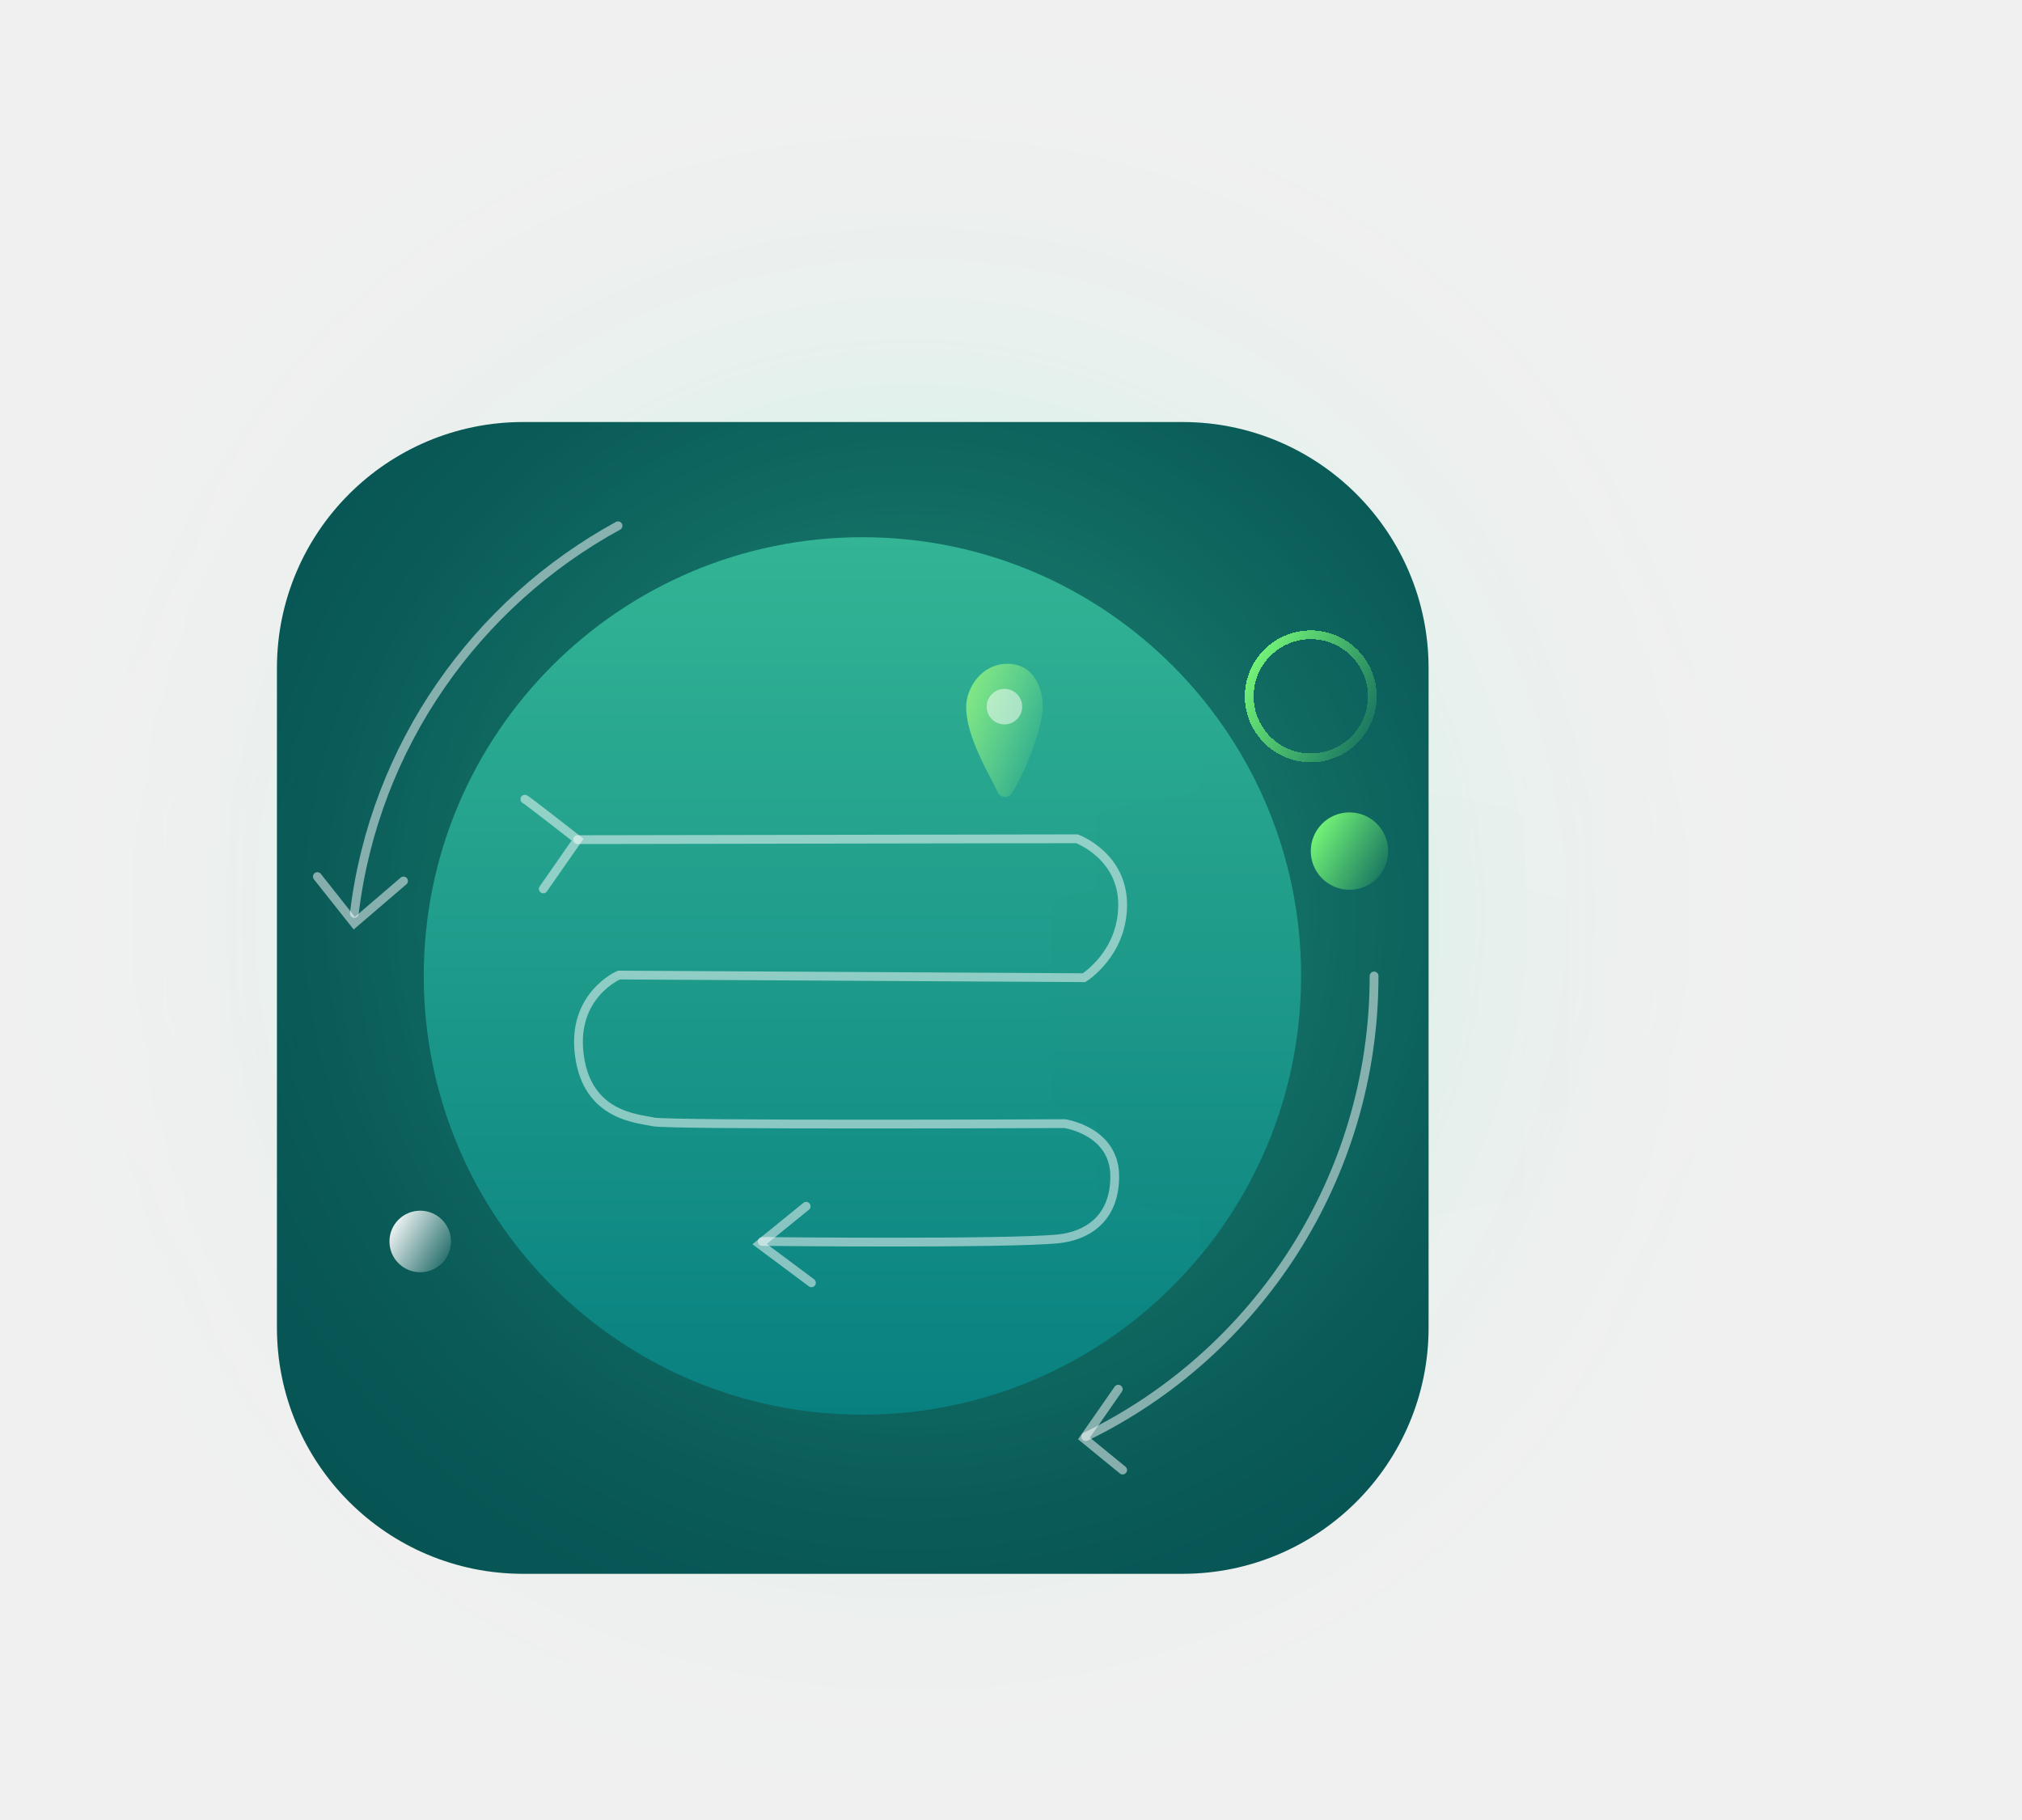
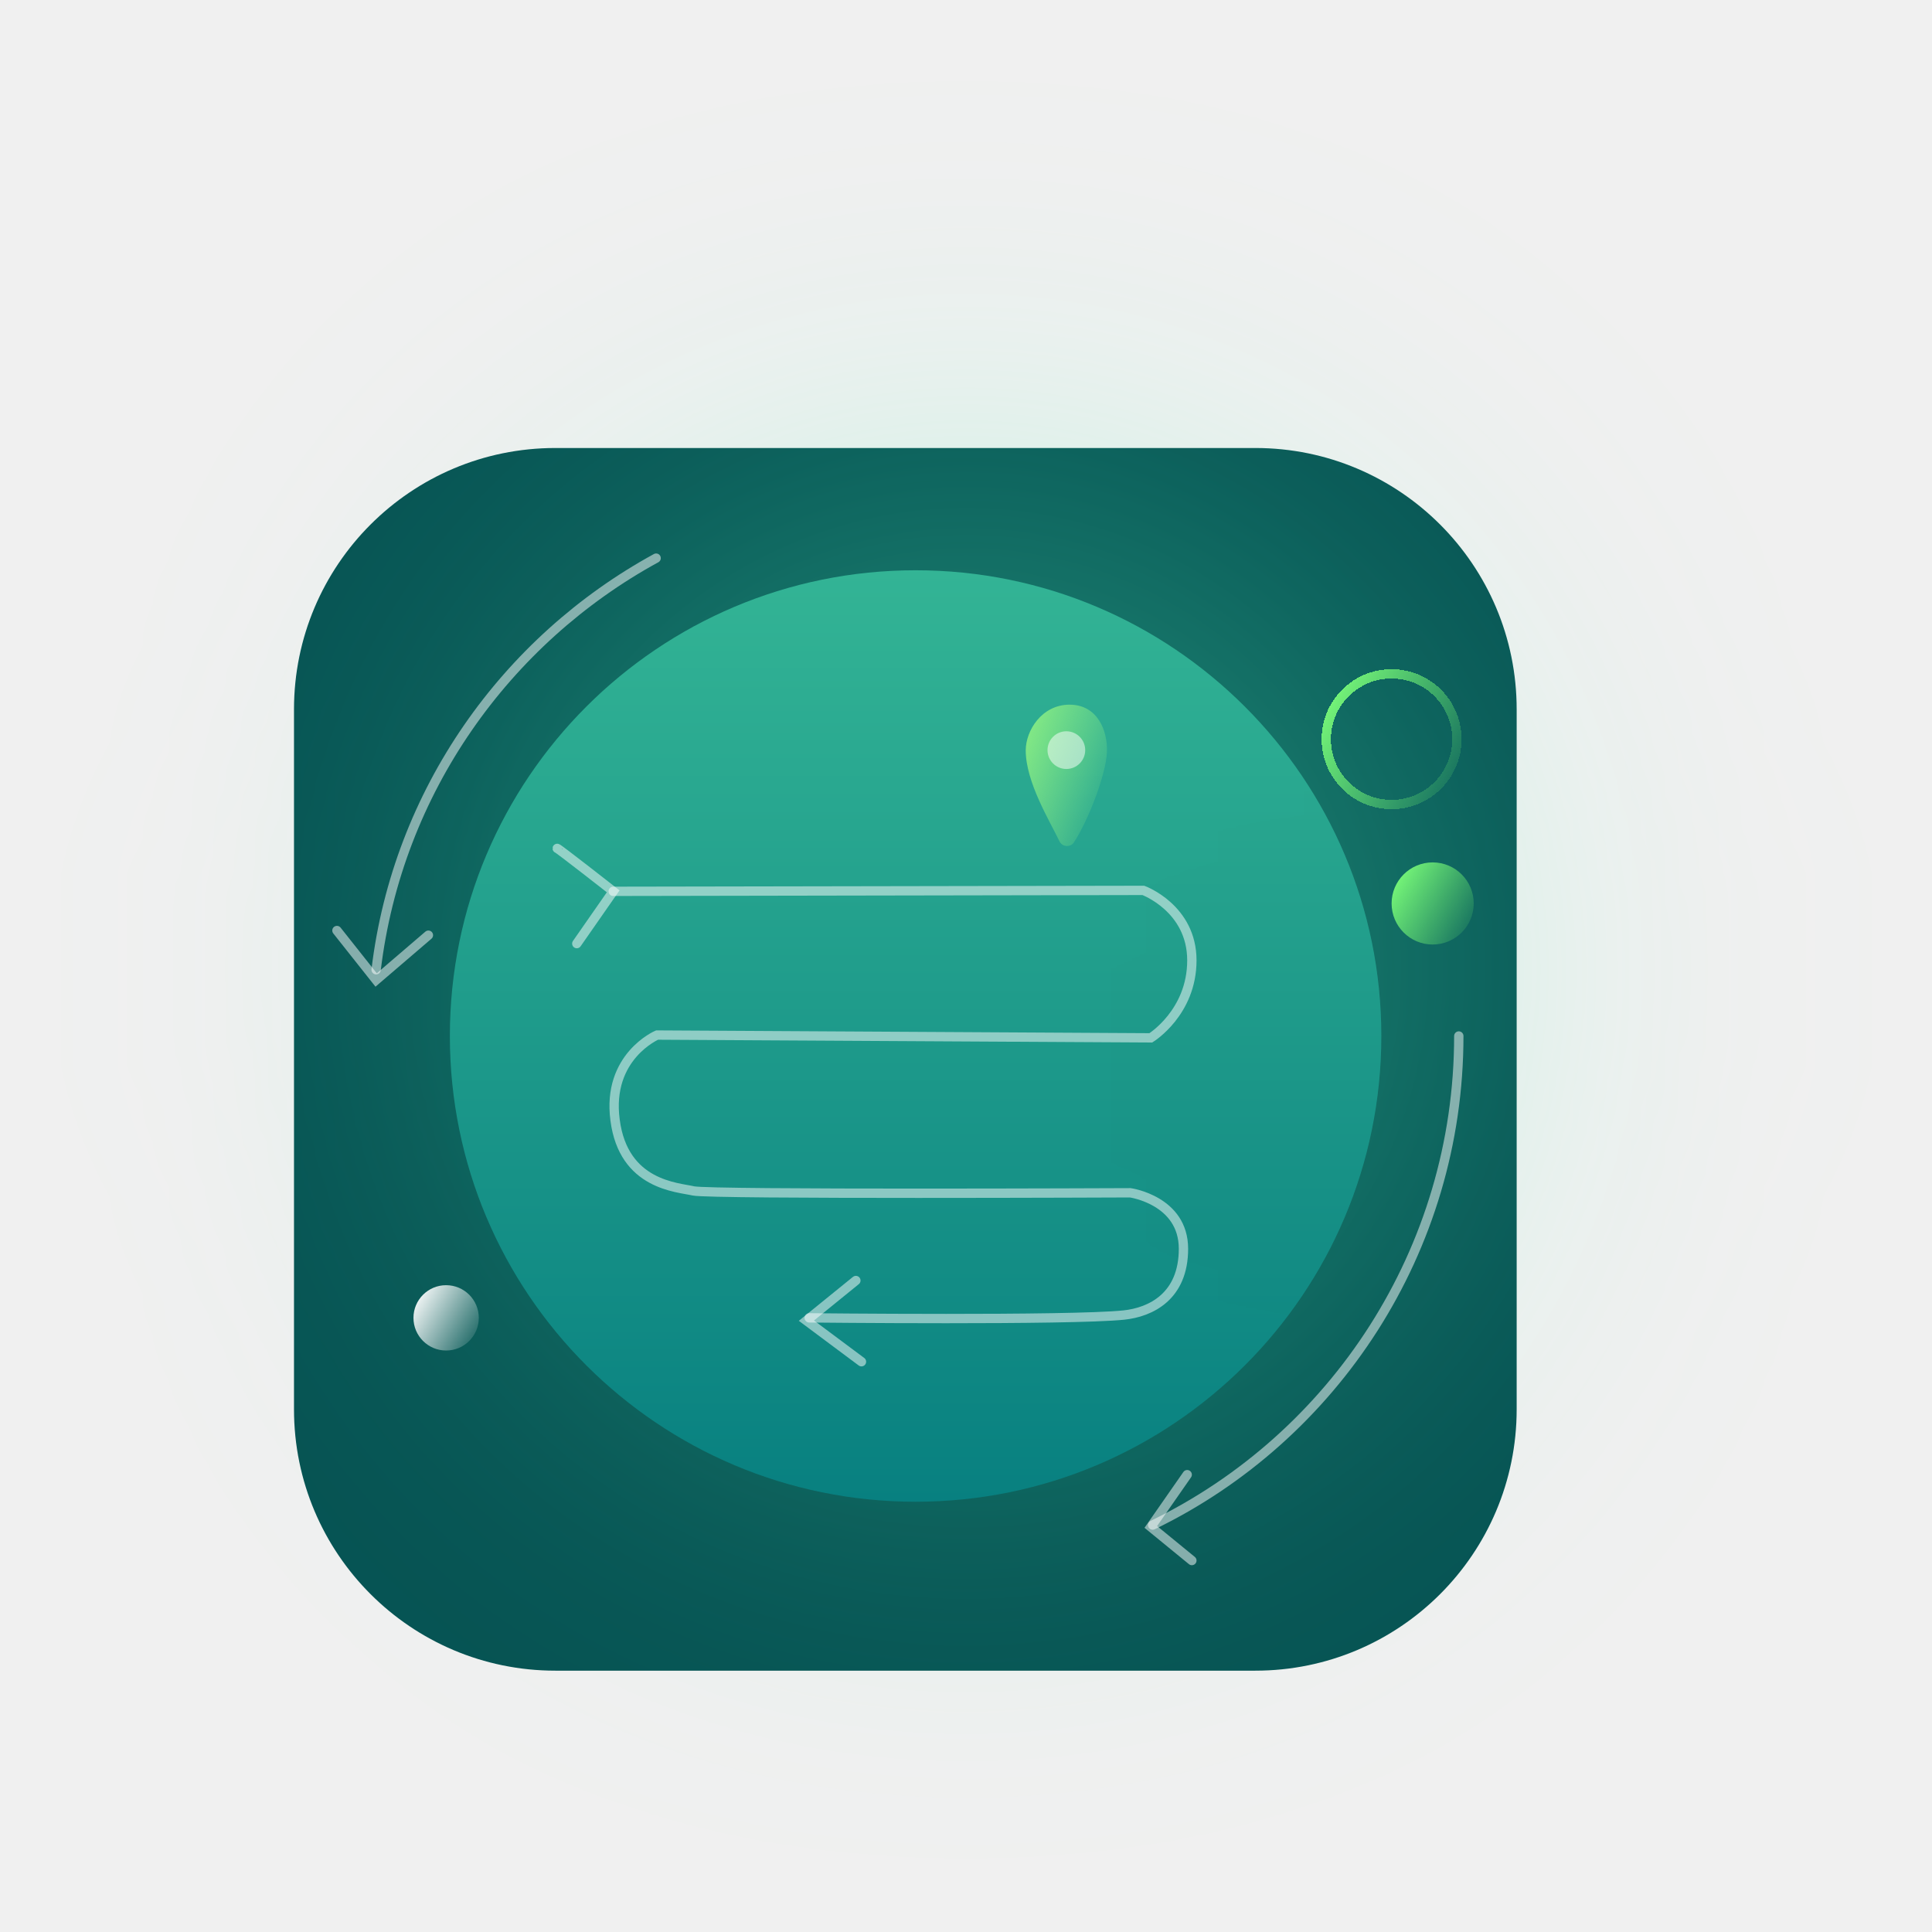
- <svg xmlns="http://www.w3.org/2000/svg" width="230" height="207" viewBox="0 0 230 207" fill="none">
+ <svg xmlns="http://www.w3.org/2000/svg" width="207" height="207" viewBox="0 0 207 207" fill="none">
  <rect x="31.5" y="48" width="131" height="131" rx="28" fill="#065353" />
  <g filter="url(#filter0_f_362_460)">
    <circle cx="103.55" cy="103.899" r="49.95" fill="#58FFC3" fill-opacity="0.31" />
  </g>
-   <path d="M98.1 160.9C125.659 160.9 148 138.559 148 111C148 83.441 125.659 61.1 98.1 61.1C70.541 61.1 48.2 83.441 48.2 111C48.2 138.559 70.541 160.9 98.1 160.9Z" fill="url(#paint0_linear_362_460)" />
-   <path d="M40.3 103.9C42.6 84.8 54.2 68.6 70.3 59.8" stroke="white" stroke-opacity="0.5" stroke-miterlimit="10" stroke-linecap="round" />
-   <path d="M156.3 111C156.3 134 142.9 154 123.5 163.4" stroke="white" stroke-opacity="0.5" stroke-miterlimit="10" stroke-linecap="round" />
-   <g filter="url(#filter1_d_362_460)">
-     <path d="M156.1 79.199C156.1 83.065 152.966 86.199 149.1 86.199C145.234 86.199 142.1 83.065 142.1 79.199C142.1 75.333 145.234 72.199 149.1 72.199C152.966 72.199 156.1 75.333 156.1 79.199Z" stroke="url(#paint1_linear_362_460)" shape-rendering="crispEdges" />
+   <mask id="mask0_362_460" style="mask-type:alpha" maskUnits="userSpaceOnUse" x="31" y="48" width="132" height="131">
+     <rect x="31.5" y="48" width="131" height="131" rx="28" fill="#065353" />
+   </mask>
+   <g mask="url(#mask0_362_460)">
+     <path d="M98.1 160.9C125.659 160.9 148 138.559 148 111C148 83.441 125.659 61.1 98.1 61.1C70.541 61.1 48.2 83.441 48.2 111C48.2 138.559 70.541 160.9 98.1 160.9Z" fill="url(#paint0_linear_362_460)" />
+     <path d="M40.3 103.9C42.6 84.8 54.2 68.6 70.3 59.8" stroke="white" stroke-opacity="0.5" stroke-miterlimit="10" stroke-linecap="round" />
+     <path d="M156.3 111C156.3 134 142.9 154 123.5 163.4" stroke="white" stroke-opacity="0.5" stroke-miterlimit="10" stroke-linecap="round" />
+     <g filter="url(#filter1_d_362_460)">
+       <path d="M156.1 79.199C156.1 83.065 152.966 86.199 149.1 86.199C145.234 86.199 142.1 83.065 142.1 79.199C142.1 75.333 145.234 72.199 149.1 72.199C152.966 72.199 156.1 75.333 156.1 79.199Z" stroke="url(#paint1_linear_362_460)" shape-rendering="crispEdges" />
+     </g>
+     <path d="M153.5 101.199C155.93 101.199 157.9 99.23 157.9 96.799C157.9 94.369 155.93 92.399 153.5 92.399C151.07 92.399 149.1 94.369 149.1 96.799C149.1 99.23 151.07 101.199 153.5 101.199Z" fill="url(#paint2_linear_362_460)" />
+     <path d="M127.2 158L123.3 163.6L127.7 167.2" stroke="white" stroke-opacity="0.5" stroke-miterlimit="10" stroke-linecap="round" />
+     <path d="M36.1 99.699L40.3 104.999L45.9 100.199" stroke="white" stroke-opacity="0.5" stroke-miterlimit="10" stroke-linecap="round" />
+     <path d="M65.7 95.499L122.5 95.399C122.5 95.399 127.7 97.299 127.7 102.899C127.7 108.499 123.3 111.199 123.3 111.199L70.4 110.899C70.4 110.899 65 113.199 65.9 119.999C66.8 126.999 72.6 127.199 74.3 127.599C76.1 127.999 121.1 127.799 121.1 127.799C121.1 127.799 126.8 128.599 126.8 133.799C126.8 138.899 123.3 140.599 120.4 140.899C114.6 141.499 86.7 141.199 86.7 141.199" stroke="white" stroke-opacity="0.5" stroke-miterlimit="10" stroke-linecap="round" />
+     <path d="M91.7 137.199L86.4 141.499L92.3 145.899" stroke="white" stroke-opacity="0.5" stroke-miterlimit="10" stroke-linecap="round" />
+     <path d="M47.8 144.699C49.733 144.699 51.3 143.132 51.3 141.199C51.3 139.266 49.733 137.699 47.8 137.699C45.867 137.699 44.3 139.266 44.3 141.199C44.3 143.132 45.867 144.699 47.8 144.699Z" fill="url(#paint3_linear_362_460)" />
+     <path d="M59.7 90.9C59.7 90.8 65.7 95.5 65.7 95.5L61.8 101.1" stroke="white" stroke-opacity="0.5" stroke-miterlimit="10" stroke-linecap="round" />
+     <path d="M118.6 80.6C118.7 78.3 117.6 75.5 114.6 75.5C111.6 75.5 109.9 78.3 109.9 80.4C109.9 83.8 112.496 88.004 113.496 90.103C113.796 90.803 114.796 90.803 115.096 90.204C116.596 87.903 118.5 83 118.6 80.6Z" fill="url(#paint4_linear_362_460)" />
+     <path d="M114.253 82.391C115.369 82.391 116.273 81.487 116.273 80.371C116.273 79.255 115.369 78.351 114.253 78.351C113.137 78.351 112.233 79.255 112.233 80.371C112.233 81.487 113.137 82.391 114.253 82.391Z" fill="white" fill-opacity="0.5" />
  </g>
-   <path d="M153.5 101.199C155.93 101.199 157.9 99.23 157.9 96.799C157.9 94.369 155.93 92.399 153.5 92.399C151.07 92.399 149.1 94.369 149.1 96.799C149.1 99.23 151.07 101.199 153.5 101.199Z" fill="url(#paint2_linear_362_460)" />
-   <path d="M127.2 158L123.3 163.6L127.7 167.2" stroke="white" stroke-opacity="0.5" stroke-miterlimit="10" stroke-linecap="round" />
-   <path d="M36.1 99.699L40.3 104.999L45.9 100.199" stroke="white" stroke-opacity="0.5" stroke-miterlimit="10" stroke-linecap="round" />
-   <path d="M65.7 95.499L122.5 95.399C122.5 95.399 127.7 97.299 127.7 102.899C127.7 108.499 123.3 111.199 123.3 111.199L70.4 110.899C70.4 110.899 65 113.199 65.9 119.999C66.8 126.999 72.6 127.199 74.3 127.599C76.1 127.999 121.1 127.799 121.1 127.799C121.1 127.799 126.8 128.599 126.8 133.799C126.8 138.899 123.3 140.599 120.4 140.899C114.6 141.499 86.7 141.199 86.7 141.199" stroke="white" stroke-opacity="0.5" stroke-miterlimit="10" stroke-linecap="round" />
-   <path d="M91.7 137.199L86.4 141.499L92.3 145.899" stroke="white" stroke-opacity="0.5" stroke-miterlimit="10" stroke-linecap="round" />
-   <path d="M47.8 144.699C49.733 144.699 51.3 143.132 51.3 141.199C51.3 139.266 49.733 137.699 47.8 137.699C45.867 137.699 44.3 139.266 44.3 141.199C44.3 143.132 45.867 144.699 47.8 144.699Z" fill="url(#paint3_linear_362_460)" />
-   <path d="M59.7 90.9C59.7 90.8 65.7 95.5 65.7 95.5L61.8 101.1" stroke="white" stroke-opacity="0.5" stroke-miterlimit="10" stroke-linecap="round" />
-   <path d="M118.6 80.6C118.7 78.3 117.6 75.5 114.6 75.5C111.6 75.5 109.9 78.3 109.9 80.4C109.9 83.8 112.496 88.004 113.496 90.103C113.796 90.803 114.796 90.803 115.096 90.204C116.596 87.903 118.5 83 118.6 80.6Z" fill="url(#paint4_linear_362_460)" />
-   <path d="M114.253 82.391C115.369 82.391 116.273 81.487 116.273 80.371C116.273 79.255 115.369 78.351 114.253 78.351C113.137 78.351 112.233 79.255 112.233 80.371C112.233 81.487 113.137 82.391 114.253 82.391Z" fill="white" fill-opacity="0.5" />
  <defs>
    <filter id="filter0_f_362_460" x="0.6" y="0.949" width="205.9" height="205.9" filterUnits="userSpaceOnUse" color-interpolation-filters="sRGB">
      <feFlood flood-opacity="0" result="BackgroundImageFix" />
      <feBlend mode="normal" in="SourceGraphic" in2="BackgroundImageFix" result="shape" />
      <feGaussianBlur stdDeviation="26.5" result="effect1_foregroundBlur_362_460" />
    </filter>
    <filter id="filter1_d_362_460" x="68.6" y="33.699" width="161" height="161" filterUnits="userSpaceOnUse" color-interpolation-filters="sRGB">
      <feFlood flood-opacity="0" result="BackgroundImageFix" />
      <feColorMatrix in="SourceAlpha" type="matrix" values="0 0 0 0 0 0 0 0 0 0 0 0 0 0 0 0 0 0 127 0" result="hardAlpha" />
      <feOffset dy="35" />
      <feGaussianBlur stdDeviation="36.5" />
      <feComposite in2="hardAlpha" operator="out" />
      <feColorMatrix type="matrix" values="0 0 0 0 0.043 0 0 0 0 0.059 0 0 0 0 0.2 0 0 0 0.33 0" />
      <feBlend mode="normal" in2="BackgroundImageFix" result="effect1_dropShadow_362_460" />
      <feBlend mode="normal" in="SourceGraphic" in2="effect1_dropShadow_362_460" result="shape" />
    </filter>
    <linearGradient id="paint0_linear_362_460" x1="98.114" y1="61.1" x2="98.114" y2="160.9" gradientUnits="userSpaceOnUse">
      <stop stop-color="#33B495" />
      <stop offset="1" stop-color="#088080" />
    </linearGradient>
    <linearGradient id="paint1_linear_362_460" x1="141.6" y1="73.828" x2="158.36" y2="83.718" gradientUnits="userSpaceOnUse">
      <stop stop-color="#7DFF7A" />
      <stop offset="1" stop-color="#73FB72" stop-opacity="0" />
    </linearGradient>
    <linearGradient id="paint2_linear_362_460" x1="149.1" y1="93.648" x2="158.932" y2="99.45" gradientUnits="userSpaceOnUse">
      <stop stop-color="#7DFF7A" />
      <stop offset="1" stop-color="#73FB72" stop-opacity="0" />
    </linearGradient>
    <linearGradient id="paint3_linear_362_460" x1="44.3" y1="138.692" x2="52.121" y2="143.308" gradientUnits="userSpaceOnUse">
      <stop stop-color="white" />
      <stop offset="1" stop-color="white" stop-opacity="0" />
    </linearGradient>
    <linearGradient id="paint4_linear_362_460" x1="110.198" y1="76.869" x2="121.559" y2="81.038" gradientUnits="userSpaceOnUse">
      <stop stop-color="#86EB84" />
      <stop offset="0.97" stop-color="#8AEF89" stop-opacity="0" />
    </linearGradient>
  </defs>
</svg>
